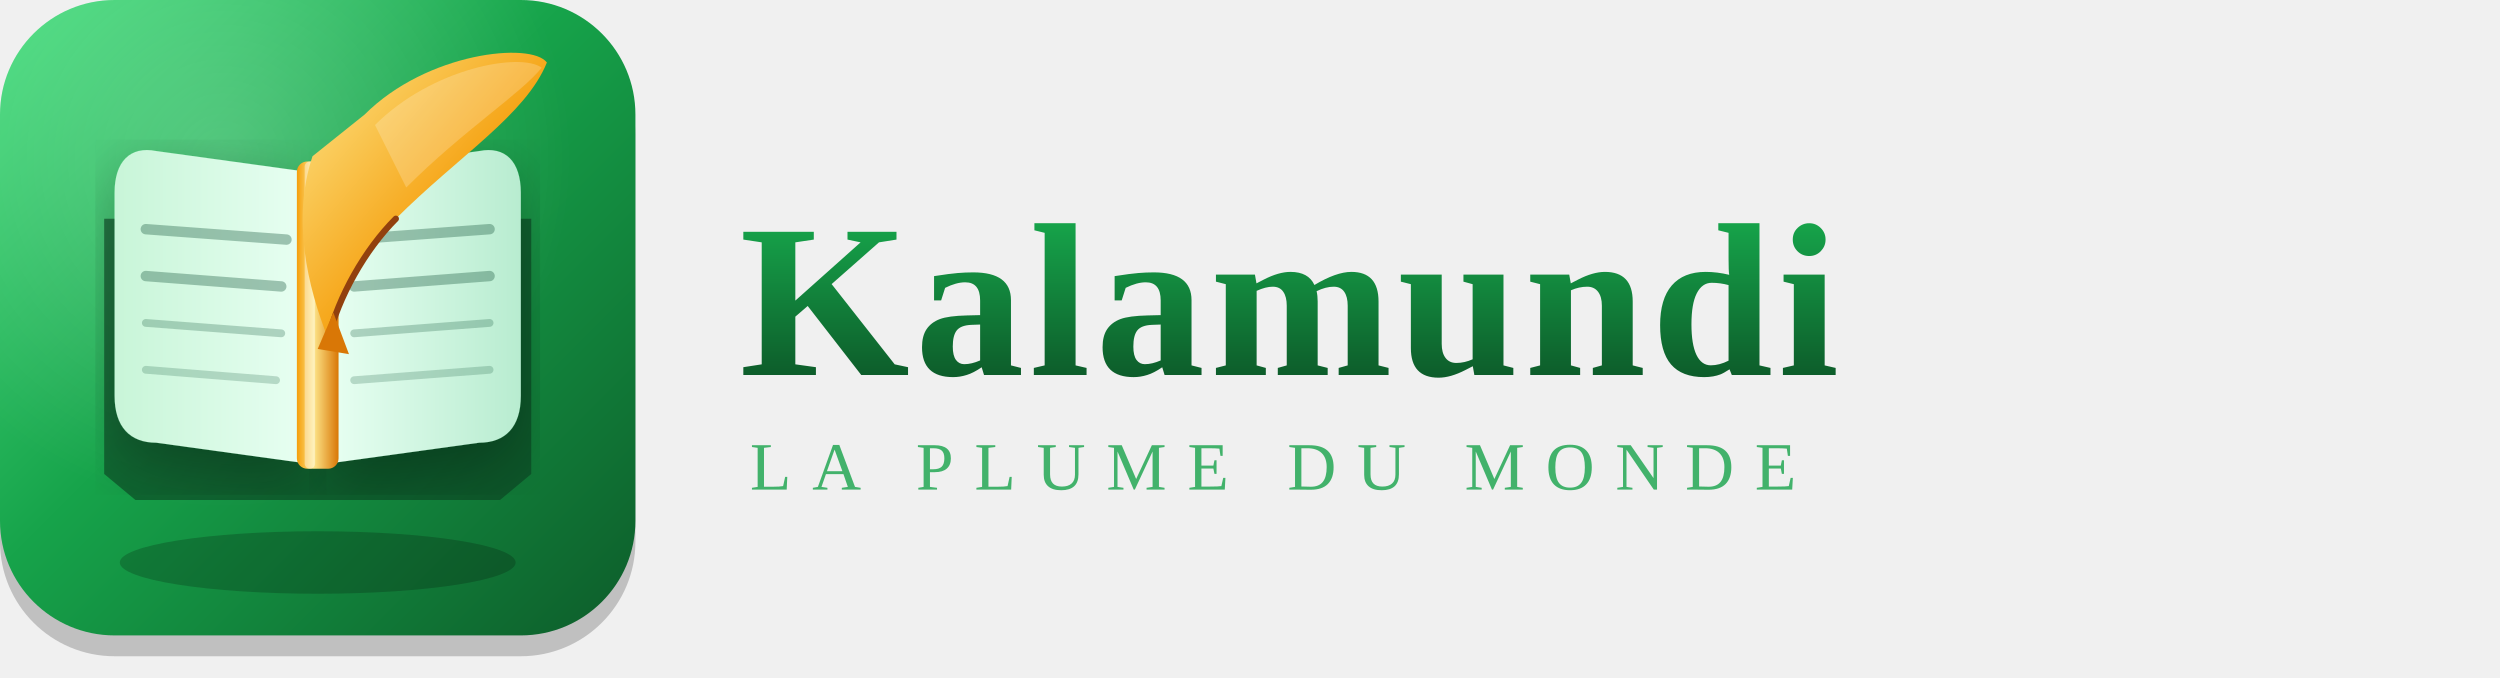
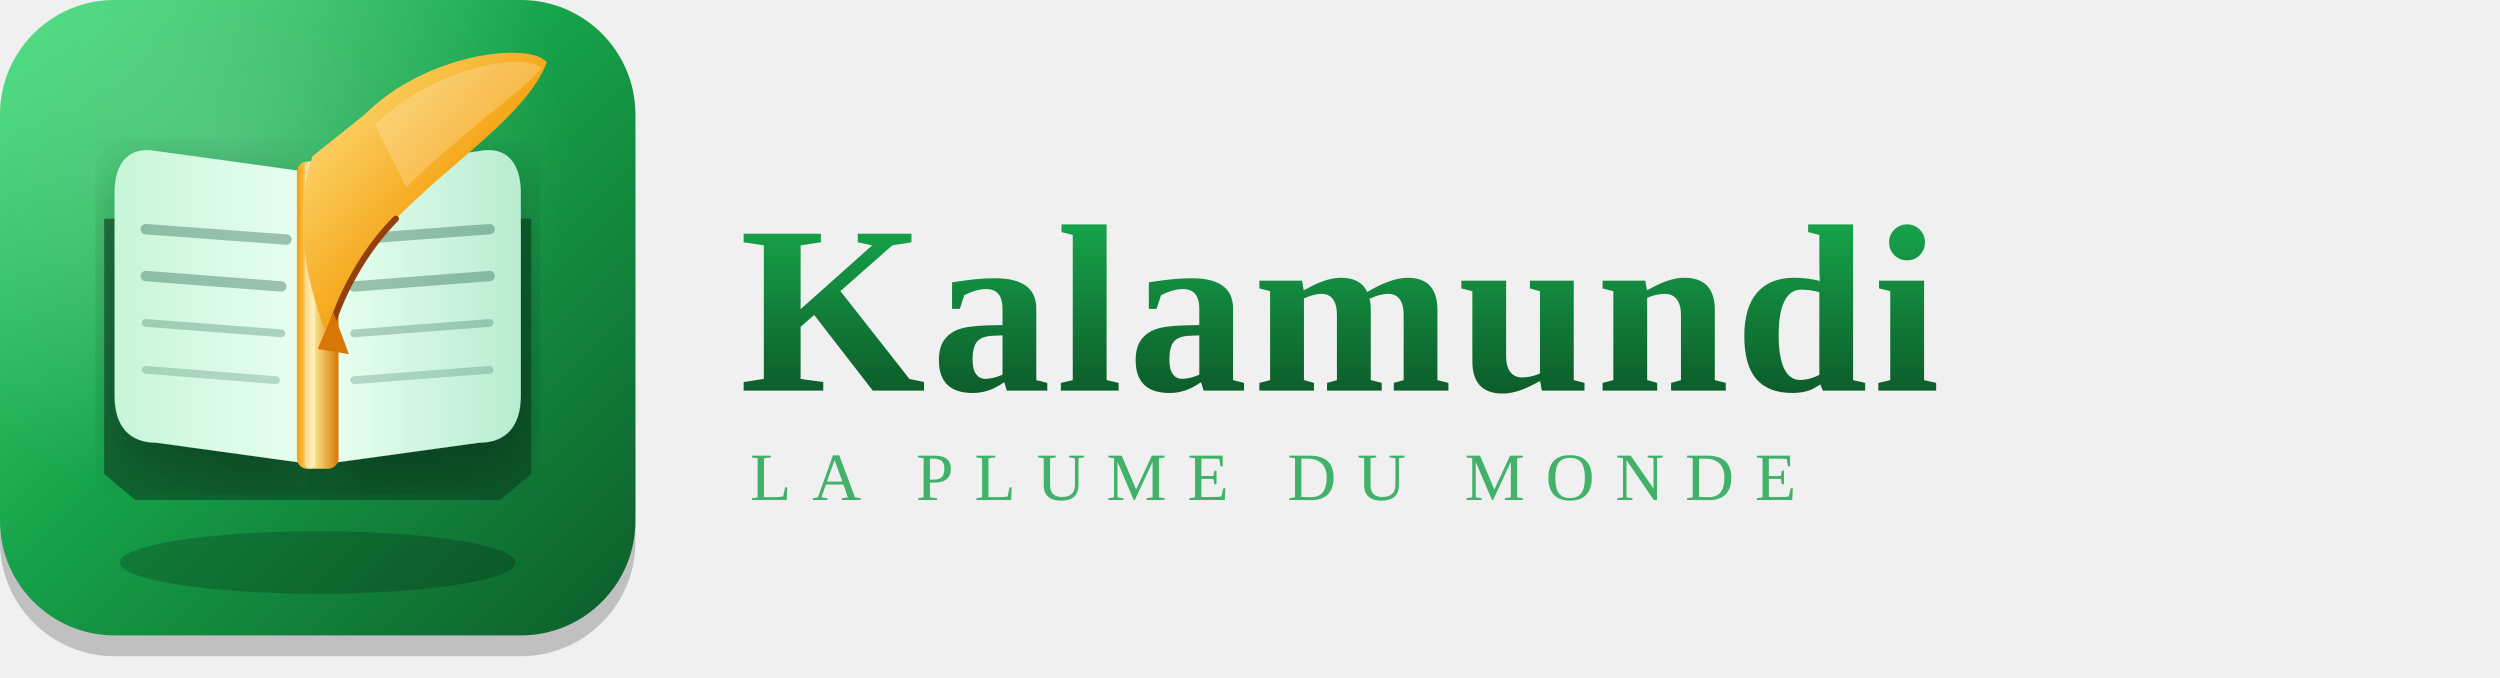
<svg xmlns="http://www.w3.org/2000/svg" viewBox="0 0 480 130" fill="none">
  <defs>
    <linearGradient id="bg-logo" x1="0%" y1="0%" x2="100%" y2="100%">
      <stop offset="0%" stop-color="#4ADE80" />
      <stop offset="45%" stop-color="#16A34A" />
      <stop offset="100%" stop-color="#0D5C2A" />
    </linearGradient>
    <linearGradient id="page-l" x1="0%" y1="0%" x2="100%" y2="0%">
      <stop offset="0%" stop-color="#c8f5d8" />
      <stop offset="100%" stop-color="#e8fff2" />
    </linearGradient>
    <linearGradient id="page-r" x1="0%" y1="0%" x2="100%" y2="0%">
      <stop offset="0%" stop-color="#e8fff2" />
      <stop offset="100%" stop-color="#b8ecd0" />
    </linearGradient>
    <linearGradient id="spine-logo" x1="0%" y1="0%" x2="100%" y2="0%">
      <stop offset="0%" stop-color="#F59E0B" />
      <stop offset="40%" stop-color="#FDE68A" />
      <stop offset="100%" stop-color="#D97706" />
    </linearGradient>
    <linearGradient id="feather-logo" x1="0%" y1="0%" x2="100%" y2="100%">
      <stop offset="0%" stop-color="#FDE68A" />
      <stop offset="60%" stop-color="#F59E0B" />
      <stop offset="100%" stop-color="#B45309" />
    </linearGradient>
    <radialGradient id="shine-logo" cx="35%" cy="25%" r="55%">
      <stop offset="0%" stop-color="white" stop-opacity="0.2" />
      <stop offset="100%" stop-color="white" stop-opacity="0" />
    </radialGradient>
    <filter id="fshadow">
      <feDropShadow dx="0" dy="4" stdDeviation="6" flood-color="#000" flood-opacity="0.3" />
    </filter>
    <linearGradient id="text-grad" x1="0%" y1="0%" x2="0%" y2="100%">
      <stop offset="0%" stop-color="#16A34A" />
      <stop offset="100%" stop-color="#0D5C2A" />
    </linearGradient>
  </defs>
  <rect x="0" y="4" width="122" height="122" rx="22" fill="#000" opacity="0.2" />
  <rect x="0" y="0" width="122" height="122" rx="22" fill="url(#bg-logo)" />
  <rect x="0" y="0" width="122" height="122" rx="22" fill="url(#shine-logo)" />
  <ellipse cx="61" cy="108" rx="38" ry="6" fill="#000" opacity="0.2" />
  <path d="M20 42 L20 91 L26 96 L96 96 L102 91 L102 42 Z" fill="#0A3D1F" opacity="0.6" />
  <path d="M22 37 C22 31 25 28 30 29 L59 33 L59 89 L30 85 C25 85 22 82 22 76 Z" fill="url(#page-l)" filter="url(#fshadow)" />
  <path d="M100 37 C100 31 97 28 92 29 L63 33 L63 89 L92 85 C97 85 100 82 100 76 Z" fill="url(#page-r)" filter="url(#fshadow)" />
  <rect x="57" y="31" width="8" height="59" rx="2" fill="url(#spine-logo)" />
  <rect x="58.5" y="31" width="2" height="59" rx="1" fill="white" opacity="0.4" />
  <line x1="28" y1="44" x2="55" y2="46" stroke="#2D6A4F" stroke-width="2" opacity="0.4" stroke-linecap="round" />
  <line x1="28" y1="53" x2="54" y2="55" stroke="#2D6A4F" stroke-width="2" opacity="0.4" stroke-linecap="round" />
  <line x1="28" y1="62" x2="54" y2="64" stroke="#2D6A4F" stroke-width="1.5" opacity="0.3" stroke-linecap="round" />
  <line x1="28" y1="71" x2="53" y2="73" stroke="#2D6A4F" stroke-width="1.5" opacity="0.25" stroke-linecap="round" />
  <line x1="67" y1="46" x2="94" y2="44" stroke="#2D6A4F" stroke-width="2" opacity="0.4" stroke-linecap="round" />
  <line x1="68" y1="55" x2="94" y2="53" stroke="#2D6A4F" stroke-width="2" opacity="0.4" stroke-linecap="round" />
  <line x1="68" y1="64" x2="94" y2="62" stroke="#2D6A4F" stroke-width="1.5" opacity="0.3" stroke-linecap="round" />
  <line x1="68" y1="73" x2="94" y2="71" stroke="#2D6A4F" stroke-width="1.5" opacity="0.25" stroke-linecap="round" />
  <path d="M70 22 C82 10 102 8 105 12 C101 22 88 30 76 42 C70 48 65 57 63 65            C59 55 56 42 60 30 Z" fill="url(#feather-logo)" />
  <path d="M63 65 C65 57 70 48 76 42" stroke="#92400E" stroke-width="1.2" stroke-linecap="round" />
  <path d="M72 24 C83 13 100 10 104 13 C100 18 89 25 78 36 Z" fill="white" opacity="0.2" />
  <path d="M61 67 L64 60 L67 68 Z" fill="#D97706" />
-   <text x="142" y="72" font-family="Georgia, 'Times New Roman', serif" font-size="42" font-weight="700" fill="url(#text-grad)" letter-spacing="1">Kalamundi</text>
-   <text x="144" y="94" font-family="Georgia, 'Times New Roman', serif" font-size="13" fill="#16A34A" letter-spacing="4" opacity="0.8">LA PLUME DU MONDE</text>
+   <text x="142" y="75" font-family="Garamond, 'EB Garamond', 'Cormorant Garamond', 'Times New Roman', serif" font-size="46" font-weight="700" fill="url(#text-grad)" letter-spacing="1">Kalamundi</text>
+   <text x="144" y="96" font-family="Garamond, 'EB Garamond', 'Cormorant Garamond', 'Times New Roman', serif" font-size="13" fill="#16A34A" letter-spacing="4" opacity="0.8">LA PLUME DU MONDE</text>
  <line x1="144" y1="101" x2="468" y2="101" stroke="url(#spine-logo)" stroke-width="1.5" opacity="0.7" />
</svg>
